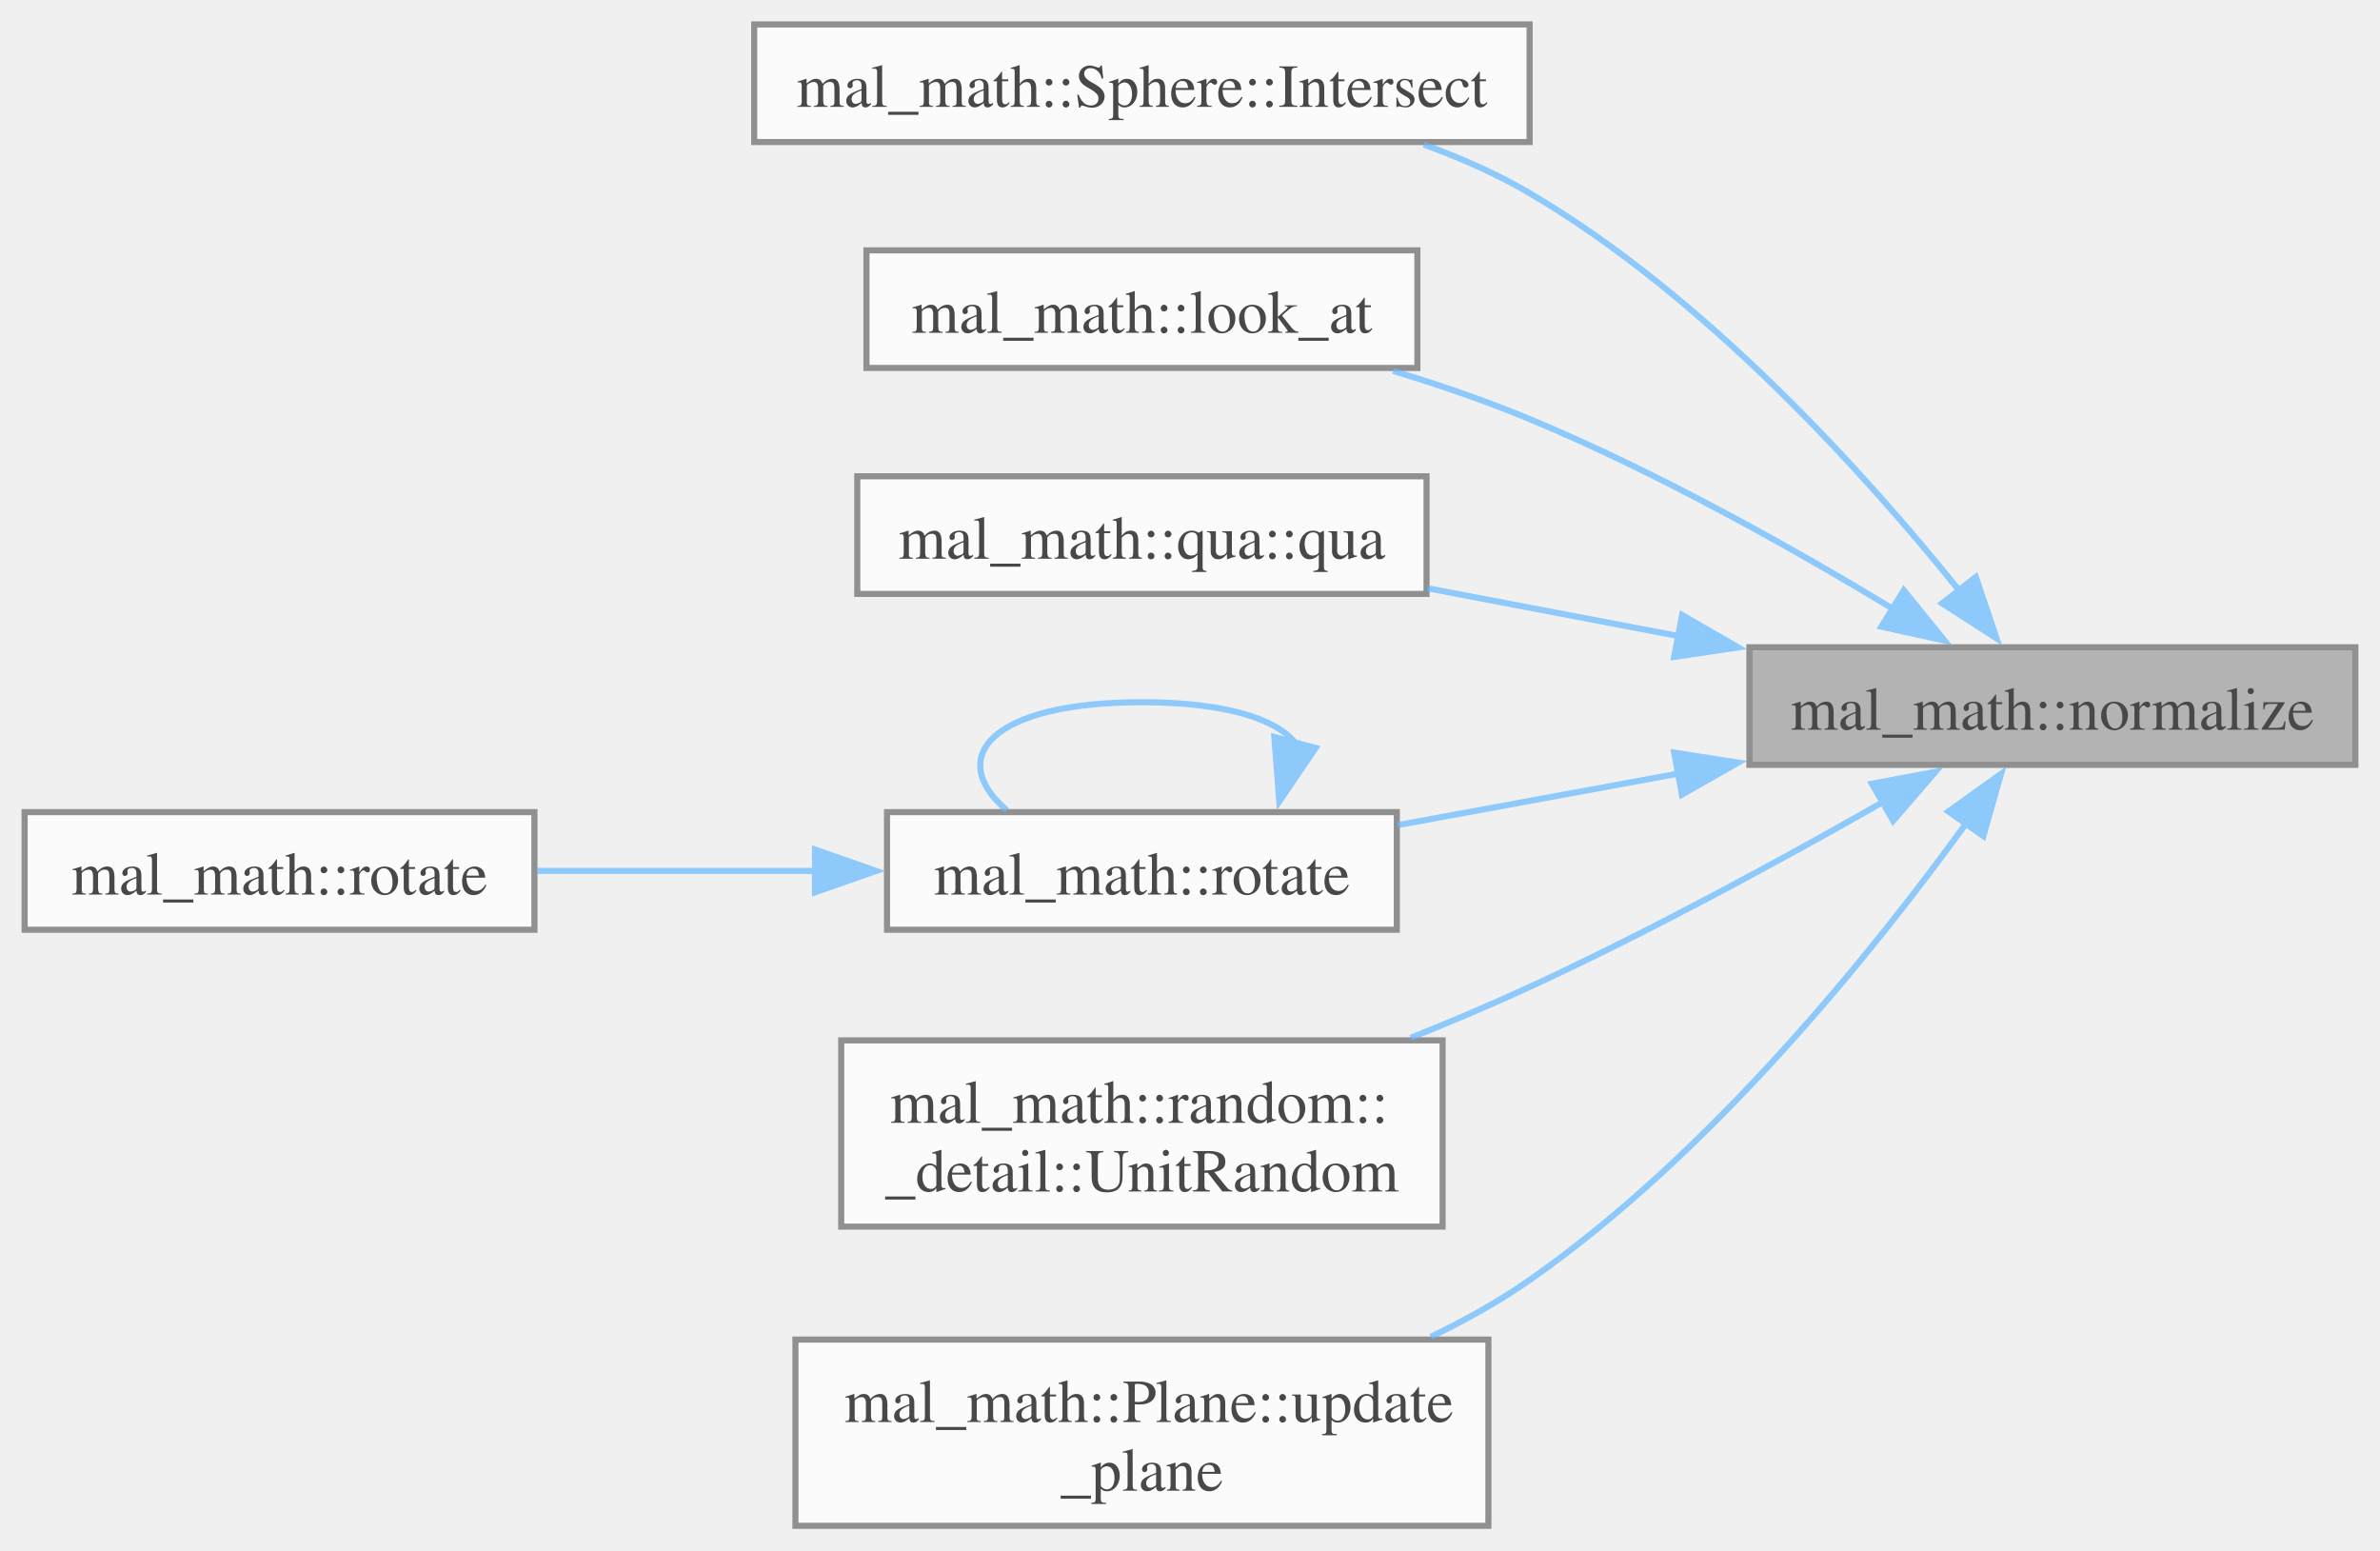
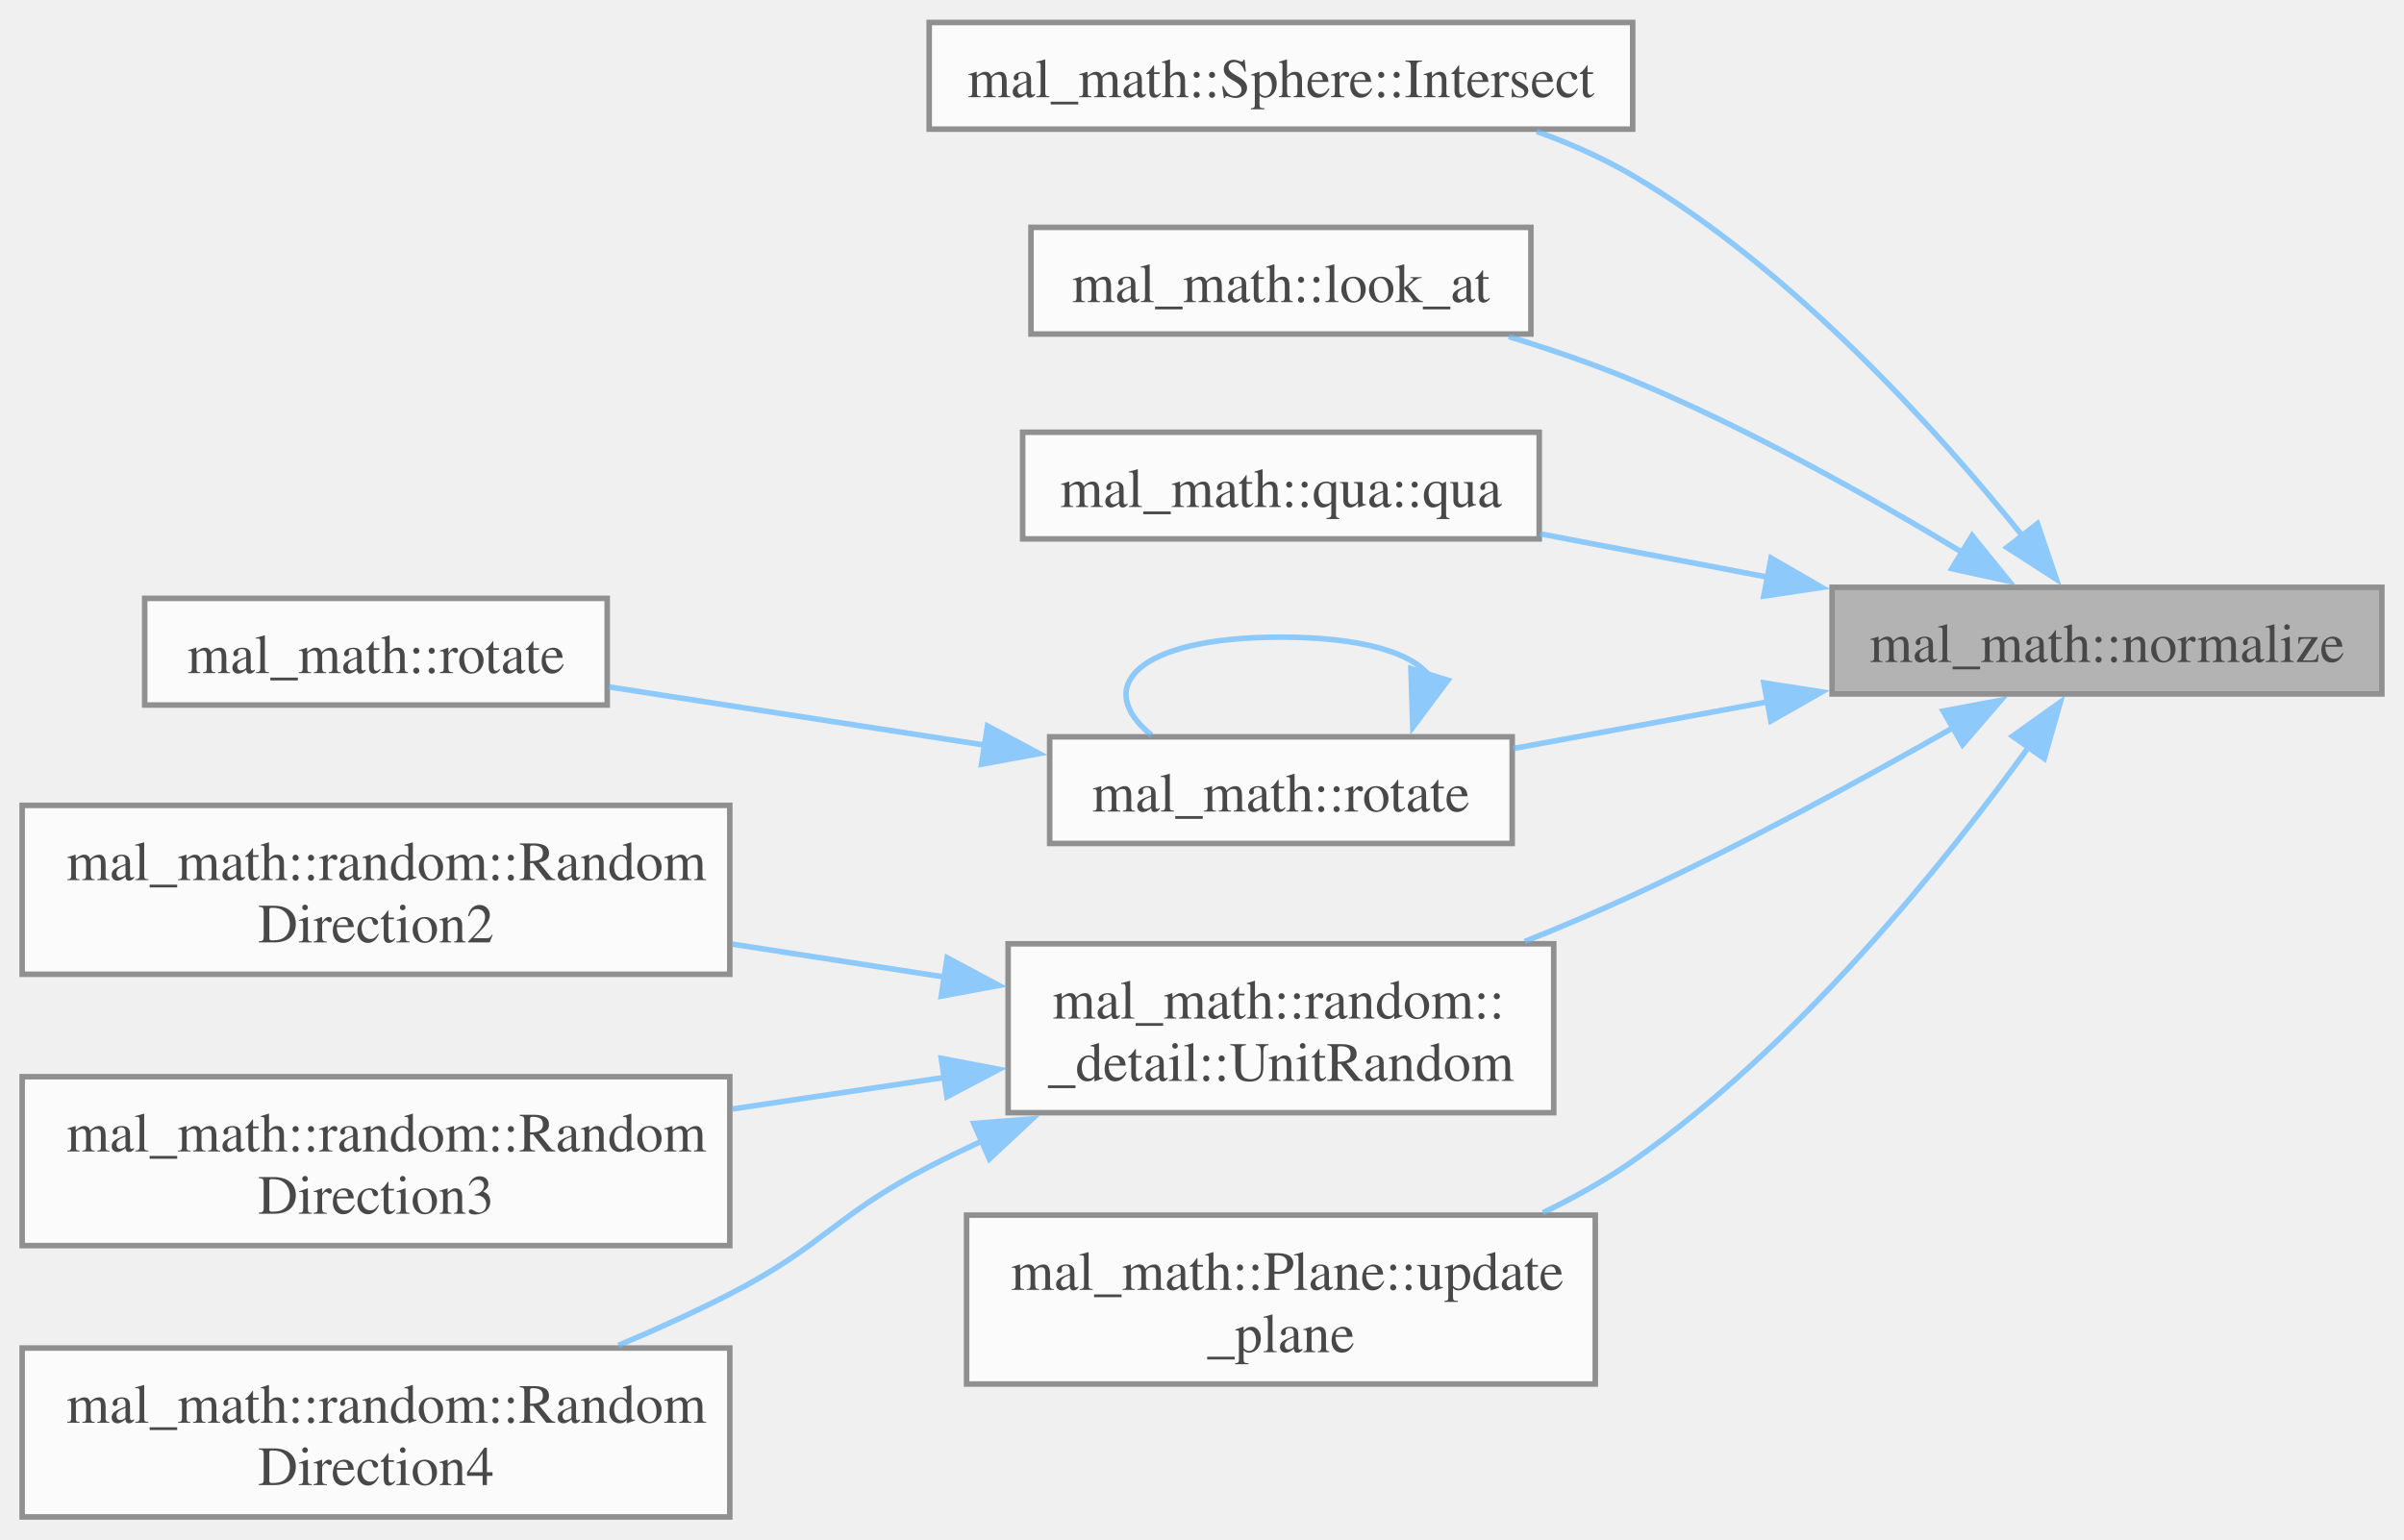
- <svg xmlns="http://www.w3.org/2000/svg" xmlns:xlink="http://www.w3.org/1999/xlink" width="390pt" height="254pt" viewBox="0.00 0.00 389.75 253.88">
+ <svg xmlns="http://www.w3.org/2000/svg" xmlns:xlink="http://www.w3.org/1999/xlink" width="434pt" height="278pt" viewBox="0.00 0.00 434.00 277.88">
  <svg id="main" version="1.1" xml:space="preserve">
    <style type="text/css">
.node, .edge {opacity: 0.7;}
.node.selected, .edge.selected {opacity: 1;}
.edge:hover path { stroke: red; }
.edge:hover polygon { stroke: red; fill: red; }
</style>
    <svg id="graph" class="graph">
-       <g id="graph0" class="graph" transform="scale(1 1) rotate(0) translate(4 249.88)">
+       <g id="graph0" class="graph" transform="scale(1 1) rotate(0) translate(4 273.88)">
        <g id="Node000001" class="node">
          <g id="a_Node000001">
            <a xlink:title="Normalizes a quaternion.">
-               <polygon fill="#999999" stroke="#666666" points="381.75,-143.88 282.5,-143.88 282.5,-124.62 381.75,-124.62 381.75,-143.88" />
-               <text text-anchor="middle" x="332.12" y="-130.38" font-family="Times,serif" font-size="10.00">mal_math::normalize</text>
+               <polygon fill="#999999" stroke="#666666" points="426,-167.88 326.75,-167.88 326.75,-148.62 426,-148.62 426,-167.88" />
+               <text text-anchor="middle" x="376.38" y="-154.38" font-family="Times,serif" font-size="10.00">mal_math::normalize</text>
            </a>
          </g>
        </g>
        <g id="Node000002" class="node">
          <g id="a_Node000002">
            <a xlink:href="../../d2/dd8/structmal__math_1_1_sphere.html#a16d1dfc076a08ee64ff10aff05669da4" target="_top" xlink:title="Determines if a Ray intersects with the Sphere.">
-               <polygon fill="white" stroke="#666666" points="246.5,-245.88 119.5,-245.88 119.5,-226.62 246.5,-226.62 246.5,-245.88" />
-               <text text-anchor="middle" x="183" y="-232.38" font-family="Times,serif" font-size="10.00">mal_math::Sphere::Intersect</text>
+               <polygon fill="white" stroke="#666666" points="290.75,-269.88 163.75,-269.88 163.75,-250.62 290.75,-250.62 290.75,-269.88" />
+               <text text-anchor="middle" x="227.25" y="-256.38" font-family="Times,serif" font-size="10.00">mal_math::Sphere::Intersect</text>
            </a>
          </g>
        </g>
        <g id="edge1_Node000001_Node000002" class="edge">
          <g id="a_edge1_Node000001_Node000002">
            <a xlink:title=" ">
-               <path fill="none" stroke="#63b8ff" d="M316.91,-153.11C301.56,-172.21 275.38,-201.29 246.5,-218.25 241.14,-221.4 235.21,-224.02 229.18,-226.2" />
-               <polygon fill="#63b8ff" stroke="#63b8ff" points="319.58,-155.38 322.98,-145.34 314.07,-151.07 319.58,-155.38" />
+               <path fill="none" stroke="#63b8ff" d="M361.16,-177.11C345.81,-196.21 319.63,-225.29 290.75,-242.25 285.39,-245.4 279.46,-248.02 273.43,-250.2" />
+               <polygon fill="#63b8ff" stroke="#63b8ff" points="363.83,-179.38 367.23,-169.34 358.32,-175.07 363.83,-179.38" />
            </a>
          </g>
        </g>
        <g id="Node000003" class="node">
          <g id="a_Node000003">
            <a xlink:href="../../d1/d1d/namespacemal__math.html#ae75c0f78e391bc79564c5ddc63a74612" target="_top" xlink:title="Generates a look-at matrix for camera positioning.">
-               <polygon fill="white" stroke="#666666" points="228.12,-208.88 137.88,-208.88 137.88,-189.62 228.12,-189.62 228.12,-208.88" />
-               <text text-anchor="middle" x="183" y="-195.38" font-family="Times,serif" font-size="10.00">mal_math::look_at</text>
+               <polygon fill="white" stroke="#666666" points="272.38,-232.88 182.12,-232.88 182.12,-213.62 272.38,-213.62 272.38,-232.88" />
+               <text text-anchor="middle" x="227.25" y="-219.38" font-family="Times,serif" font-size="10.00">mal_math::look_at</text>
            </a>
          </g>
        </g>
        <g id="edge2_Node000001_Node000003" class="edge">
          <g id="a_edge2_Node000001_Node000003">
            <a xlink:title=" ">
-               <path fill="none" stroke="#63b8ff" d="M306.32,-149.99C289.83,-159.96 267.45,-172.55 246.5,-181.25 239.41,-184.2 231.68,-186.85 224.14,-189.15" />
-               <polygon fill="#63b8ff" stroke="#63b8ff" points="307.78,-153.21 314.46,-144.98 304.11,-147.24 307.78,-153.21" />
+               <path fill="none" stroke="#63b8ff" d="M350.57,-173.99C334.08,-183.96 311.7,-196.55 290.75,-205.25 283.66,-208.2 275.93,-210.85 268.39,-213.15" />
+               <polygon fill="#63b8ff" stroke="#63b8ff" points="352.03,-177.21 358.71,-168.98 348.36,-171.24 352.03,-177.21" />
            </a>
          </g>
        </g>
        <g id="Node000004" class="node">
          <g id="a_Node000004">
            <a xlink:href="../../d9/d76/structmal__math_1_1qua.html#a76e9e79edda5b35e32e583dc638ad252" target="_top" xlink:title="Constructs a quaternion from an angle and rotation axis.">
-               <polygon fill="white" stroke="#666666" points="229.62,-171.88 136.38,-171.88 136.38,-152.62 229.62,-152.62 229.62,-171.88" />
-               <text text-anchor="middle" x="183" y="-158.38" font-family="Times,serif" font-size="10.00">mal_math::qua::qua</text>
+               <polygon fill="white" stroke="#666666" points="273.88,-195.88 180.62,-195.88 180.62,-176.62 273.88,-176.62 273.88,-195.88" />
+               <text text-anchor="middle" x="227.25" y="-182.38" font-family="Times,serif" font-size="10.00">mal_math::qua::qua</text>
            </a>
          </g>
        </g>
        <g id="edge3_Node000001_Node000004" class="edge">
          <g id="a_edge3_Node000001_Node000004">
            <a xlink:title=" ">
-               <path fill="none" stroke="#63b8ff" d="M271.23,-145.65C257.4,-148.28 242.91,-151.04 229.79,-153.54" />
-               <polygon fill="#63b8ff" stroke="#63b8ff" points="271.48,-149.16 280.65,-143.86 270.17,-142.29 271.48,-149.16" />
+               <path fill="none" stroke="#63b8ff" d="M315.48,-169.65C301.65,-172.28 287.16,-175.04 274.04,-177.54" />
+               <polygon fill="#63b8ff" stroke="#63b8ff" points="315.73,-173.16 324.9,-167.86 314.42,-166.29 315.73,-173.16" />
            </a>
          </g>
        </g>
        <g id="Node000005" class="node">
          <g id="a_Node000005">
            <a xlink:href="../../d1/d1d/namespacemal__math.html#a3e5409e48ad66d42b0f0643bf4591163" target="_top" xlink:title="Rotates a matrix by a given angle around a given axis.">
-               <polygon fill="white" stroke="#666666" points="224.75,-116.88 141.25,-116.88 141.25,-97.62 224.75,-97.62 224.75,-116.88" />
-               <text text-anchor="middle" x="183" y="-103.38" font-family="Times,serif" font-size="10.00">mal_math::rotate</text>
+               <polygon fill="white" stroke="#666666" points="269,-140.88 185.5,-140.88 185.5,-121.62 269,-121.62 269,-140.88" />
+               <text text-anchor="middle" x="227.25" y="-127.38" font-family="Times,serif" font-size="10.00">mal_math::rotate</text>
            </a>
          </g>
        </g>
        <g id="edge4_Node000001_Node000005" class="edge">
          <g id="a_edge4_Node000001_Node000005">
            <a xlink:title=" ">
-               <path fill="none" stroke="#63b8ff" d="M271.03,-123.22C255.53,-120.38 239.2,-117.38 224.92,-114.76" />
-               <polygon fill="#63b8ff" stroke="#63b8ff" points="270.18,-126.62 280.65,-124.99 271.44,-119.74 270.18,-126.62" />
+               <path fill="none" stroke="#63b8ff" d="M315.28,-147.22C299.78,-144.38 283.45,-141.38 269.17,-138.76" />
+               <polygon fill="#63b8ff" stroke="#63b8ff" points="314.43,-150.62 324.9,-148.99 315.69,-143.74 314.43,-150.62" />
            </a>
          </g>
        </g>
        <g id="Node000007" class="node">
          <g id="a_Node000007">
            <a xlink:href="../../db/d90/namespacemal__math_1_1random_1_1__detail.html#a8a729c12da52b3aa8764cbd4ebe7252f" target="_top" xlink:title="Generates a unit vector with random direction.">
-               <polygon fill="white" stroke="#666666" points="232.25,-79.5 133.75,-79.5 133.75,-49 232.25,-49 232.25,-79.5" />
-               <text text-anchor="start" x="141.75" y="-66" font-family="Times,serif" font-size="10.00">mal_math::random::</text>
-               <text text-anchor="middle" x="183" y="-54.75" font-family="Times,serif" font-size="10.00">_detail::UnitRandom</text>
+               <polygon fill="white" stroke="#666666" points="276.5,-103.5 178,-103.5 178,-73 276.5,-73 276.5,-103.5" />
+               <text text-anchor="start" x="186" y="-90" font-family="Times,serif" font-size="10.00">mal_math::random::</text>
+               <text text-anchor="middle" x="227.25" y="-78.75" font-family="Times,serif" font-size="10.00">_detail::UnitRandom</text>
            </a>
          </g>
        </g>
        <g id="edge7_Node000001_Node000007" class="edge">
          <g id="a_edge7_Node000001_Node000007">
            <a xlink:title=" ">
-               <path fill="none" stroke="#63b8ff" d="M304.31,-118.5C287.9,-109.15 266.3,-97.39 246.5,-88.25 240.27,-85.38 233.6,-82.55 227.01,-79.91" />
-               <polygon fill="#63b8ff" stroke="#63b8ff" points="302.56,-121.53 312.97,-123.48 306.05,-115.46 302.56,-121.53" />
-             </a>
-           </g>
-         </g>
-         <g id="Node000008" class="node">
-           <g id="a_Node000008">
+               <path fill="none" stroke="#63b8ff" d="M348.56,-142.5C332.15,-133.15 310.55,-121.39 290.75,-112.25 284.52,-109.38 277.85,-106.55 271.26,-103.91" />
+               <polygon fill="#63b8ff" stroke="#63b8ff" points="346.81,-145.53 357.22,-147.48 350.3,-139.46 346.81,-145.53" />
+             </a>
+           </g>
+         </g>
+         <g id="Node000011" class="node">
+           <g id="a_Node000011">
            <a xlink:href="../../de/db9/structmal__math_1_1_plane.html#a568a7d2c844bc73f43611217334106f9" target="_top" xlink:title="Updates the plane's vectors and normal based on two new vectors.">
-               <polygon fill="white" stroke="#666666" points="239.75,-30.5 126.25,-30.5 126.25,0 239.75,0 239.75,-30.5" />
-               <text text-anchor="start" x="134.25" y="-17" font-family="Times,serif" font-size="10.00">mal_math::Plane::update</text>
-               <text text-anchor="middle" x="183" y="-5.75" font-family="Times,serif" font-size="10.00">_plane</text>
-             </a>
-           </g>
-         </g>
-         <g id="edge8_Node000001_Node000008" class="edge">
-           <g id="a_edge8_Node000001_Node000008">
-             <a xlink:title=" ">
-               <path fill="none" stroke="#63b8ff" d="M318.15,-115.25C303.06,-94.38 276.37,-61.09 246.5,-40.25 241.52,-36.77 235.98,-33.68 230.32,-30.95" />
-               <polygon fill="#63b8ff" stroke="#63b8ff" points="315.09,-116.99 323.71,-123.14 320.81,-112.95 315.09,-116.99" />
+               <polygon fill="white" stroke="#666666" points="284,-54.5 170.5,-54.5 170.5,-24 284,-24 284,-54.5" />
+               <text text-anchor="start" x="178.5" y="-41" font-family="Times,serif" font-size="10.00">mal_math::Plane::update</text>
+               <text text-anchor="middle" x="227.25" y="-29.75" font-family="Times,serif" font-size="10.00">_plane</text>
+             </a>
+           </g>
+         </g>
+         <g id="edge11_Node000001_Node000011" class="edge">
+           <g id="a_edge11_Node000001_Node000011">
+             <a xlink:title=" ">
+               <path fill="none" stroke="#63b8ff" d="M362.4,-139.25C347.31,-118.38 320.62,-85.09 290.75,-64.25 285.77,-60.77 280.23,-57.68 274.57,-54.95" />
+               <polygon fill="#63b8ff" stroke="#63b8ff" points="359.34,-140.99 367.96,-147.14 365.06,-136.95 359.34,-140.99" />
            </a>
          </g>
        </g>
        <g id="edge6_Node000005_Node000005" class="edge">
          <g id="a_edge6_Node000005_Node000005">
            <a xlink:title=" ">
-               <path fill="none" stroke="#63b8ff" d="M208.07,-128.28C204.94,-132.15 196.58,-134.88 183,-134.88 158.17,-134.88 150.8,-125.77 160.89,-117.16" />
-               <polygon fill="#63b8ff" stroke="#63b8ff" points="211.46,-127.39 205.5,-118.63 204.69,-129.19 211.46,-127.39" />
+               <path fill="none" stroke="#63b8ff" d="M253.99,-151.94C250.91,-155.99 242,-158.88 227.25,-158.88 201.04,-158.88 193.25,-149.77 203.9,-141.16" />
+               <polygon fill="#63b8ff" stroke="#63b8ff" points="257.39,-151.09 251.05,-142.61 250.72,-153.2 257.39,-151.09" />
            </a>
          </g>
        </g>
        <g id="Node000006" class="node">
          <g id="a_Node000006">
            <a xlink:href="../../d1/d1d/namespacemal__math.html#ae2ea884f0e0c63166d344b52a7633934" target="_top" xlink:title="Rotates a 4x4 matrix using a quaternion.">
-               <polygon fill="white" stroke="#666666" points="83.5,-116.88 0,-116.88 0,-97.62 83.5,-97.62 83.5,-116.88" />
-               <text text-anchor="middle" x="41.75" y="-103.38" font-family="Times,serif" font-size="10.00">mal_math::rotate</text>
+               <polygon fill="white" stroke="#666666" points="105.62,-165.88 22.12,-165.88 22.12,-146.62 105.62,-146.62 105.62,-165.88" />
+               <text text-anchor="middle" x="63.88" y="-152.38" font-family="Times,serif" font-size="10.00">mal_math::rotate</text>
            </a>
          </g>
        </g>
        <g id="edge5_Node000005_Node000006" class="edge">
          <g id="a_edge5_Node000005_Node000006">
            <a xlink:title=" ">
-               <path fill="none" stroke="#63b8ff" d="M129.69,-107.25C114.58,-107.25 98.3,-107.25 83.96,-107.25" />
-               <polygon fill="#63b8ff" stroke="#63b8ff" points="129.46,-110.75 139.46,-107.25 129.46,-103.75 129.46,-110.75" />
+               <path fill="none" stroke="#63b8ff" d="M173.92,-139.36C151.88,-142.77 126.6,-146.69 105.94,-149.89" />
+               <polygon fill="#63b8ff" stroke="#63b8ff" points="174.27,-142.84 183.62,-137.85 173.2,-135.93 174.27,-142.84" />
+             </a>
+           </g>
+         </g>
+         <g id="Node000008" class="node">
+           <g id="a_Node000008">
+             <a xlink:href="../../d3/d4f/namespacemal__math_1_1random.html#a2cf25dd98c6a4e844b5b1bdfd7cb0c91" target="_top" xlink:title="Generates a random 2D float direction.">
+               <polygon fill="white" stroke="#666666" points="127.75,-128.5 0,-128.5 0,-98 127.75,-98 127.75,-128.5" />
+               <text text-anchor="start" x="8" y="-115" font-family="Times,serif" font-size="10.00">mal_math::random::Random</text>
+               <text text-anchor="middle" x="63.88" y="-103.75" font-family="Times,serif" font-size="10.00">Direction2</text>
+             </a>
+           </g>
+         </g>
+         <g id="edge8_Node000007_Node000008" class="edge">
+           <g id="a_edge8_Node000007_Node000008">
+             <a xlink:title=" ">
+               <path fill="none" stroke="#63b8ff" d="M166.59,-97.49C154.08,-99.43 140.84,-101.48 128.21,-103.44" />
+               <polygon fill="#63b8ff" stroke="#63b8ff" points="166.99,-100.97 176.34,-95.98 165.92,-94.05 166.99,-100.97" />
+             </a>
+           </g>
+         </g>
+         <g id="Node000009" class="node">
+           <g id="a_Node000009">
+             <a xlink:href="../../d3/d4f/namespacemal__math_1_1random.html#af7cd83426ef8b8cfa4f88ed1b0057eec" target="_top" xlink:title="Generates a random 3D float direction.">
+               <polygon fill="white" stroke="#666666" points="127.75,-79.5 0,-79.5 0,-49 127.75,-49 127.75,-79.5" />
+               <text text-anchor="start" x="8" y="-66" font-family="Times,serif" font-size="10.00">mal_math::random::Random</text>
+               <text text-anchor="middle" x="63.88" y="-54.75" font-family="Times,serif" font-size="10.00">Direction3</text>
+             </a>
+           </g>
+         </g>
+         <g id="edge9_Node000007_Node000009" class="edge">
+           <g id="a_edge9_Node000007_Node000009">
+             <a xlink:title=" ">
+               <path fill="none" stroke="#63b8ff" d="M166.59,-79.38C154.08,-77.52 140.84,-75.55 128.21,-73.67" />
+               <polygon fill="#63b8ff" stroke="#63b8ff" points="165.93,-82.82 176.34,-80.83 166.96,-75.89 165.93,-82.82" />
+             </a>
+           </g>
+         </g>
+         <g id="Node000010" class="node">
+           <g id="a_Node000010">
+             <a xlink:href="../../d3/d4f/namespacemal__math_1_1random.html#a71db75e975f5c5eabbd5048cd47a5501" target="_top" xlink:title="Generates a random 4D float direction.">
+               <polygon fill="white" stroke="#666666" points="127.75,-30.5 0,-30.5 0,0 127.75,0 127.75,-30.5" />
+               <text text-anchor="start" x="8" y="-17" font-family="Times,serif" font-size="10.00">mal_math::random::Random</text>
+               <text text-anchor="middle" x="63.88" y="-5.75" font-family="Times,serif" font-size="10.00">Direction4</text>
+             </a>
+           </g>
+         </g>
+         <g id="edge10_Node000007_Node000010" class="edge">
+           <g id="a_edge10_Node000007_Node000010">
+             <a xlink:title=" ">
+               <path fill="none" stroke="#63b8ff" d="M173.27,-67.88C170.02,-66.37 166.82,-64.83 163.75,-63.25 146.86,-54.57 144.65,-48.91 127.75,-40.25 121.37,-36.98 114.46,-33.85 107.64,-30.98" />
+               <polygon fill="#63b8ff" stroke="#63b8ff" points="171.8,-71.05 182.36,-71.89 174.62,-64.65 171.8,-71.05" />
            </a>
          </g>
        </g>
      </g>
    </svg>
  </svg>
  <style type="text/css">

[data-mouse-over-selected='false'] { opacity: 0.7; }
[data-mouse-over-selected='true']  { opacity: 1.0; }

</style>
</svg>
